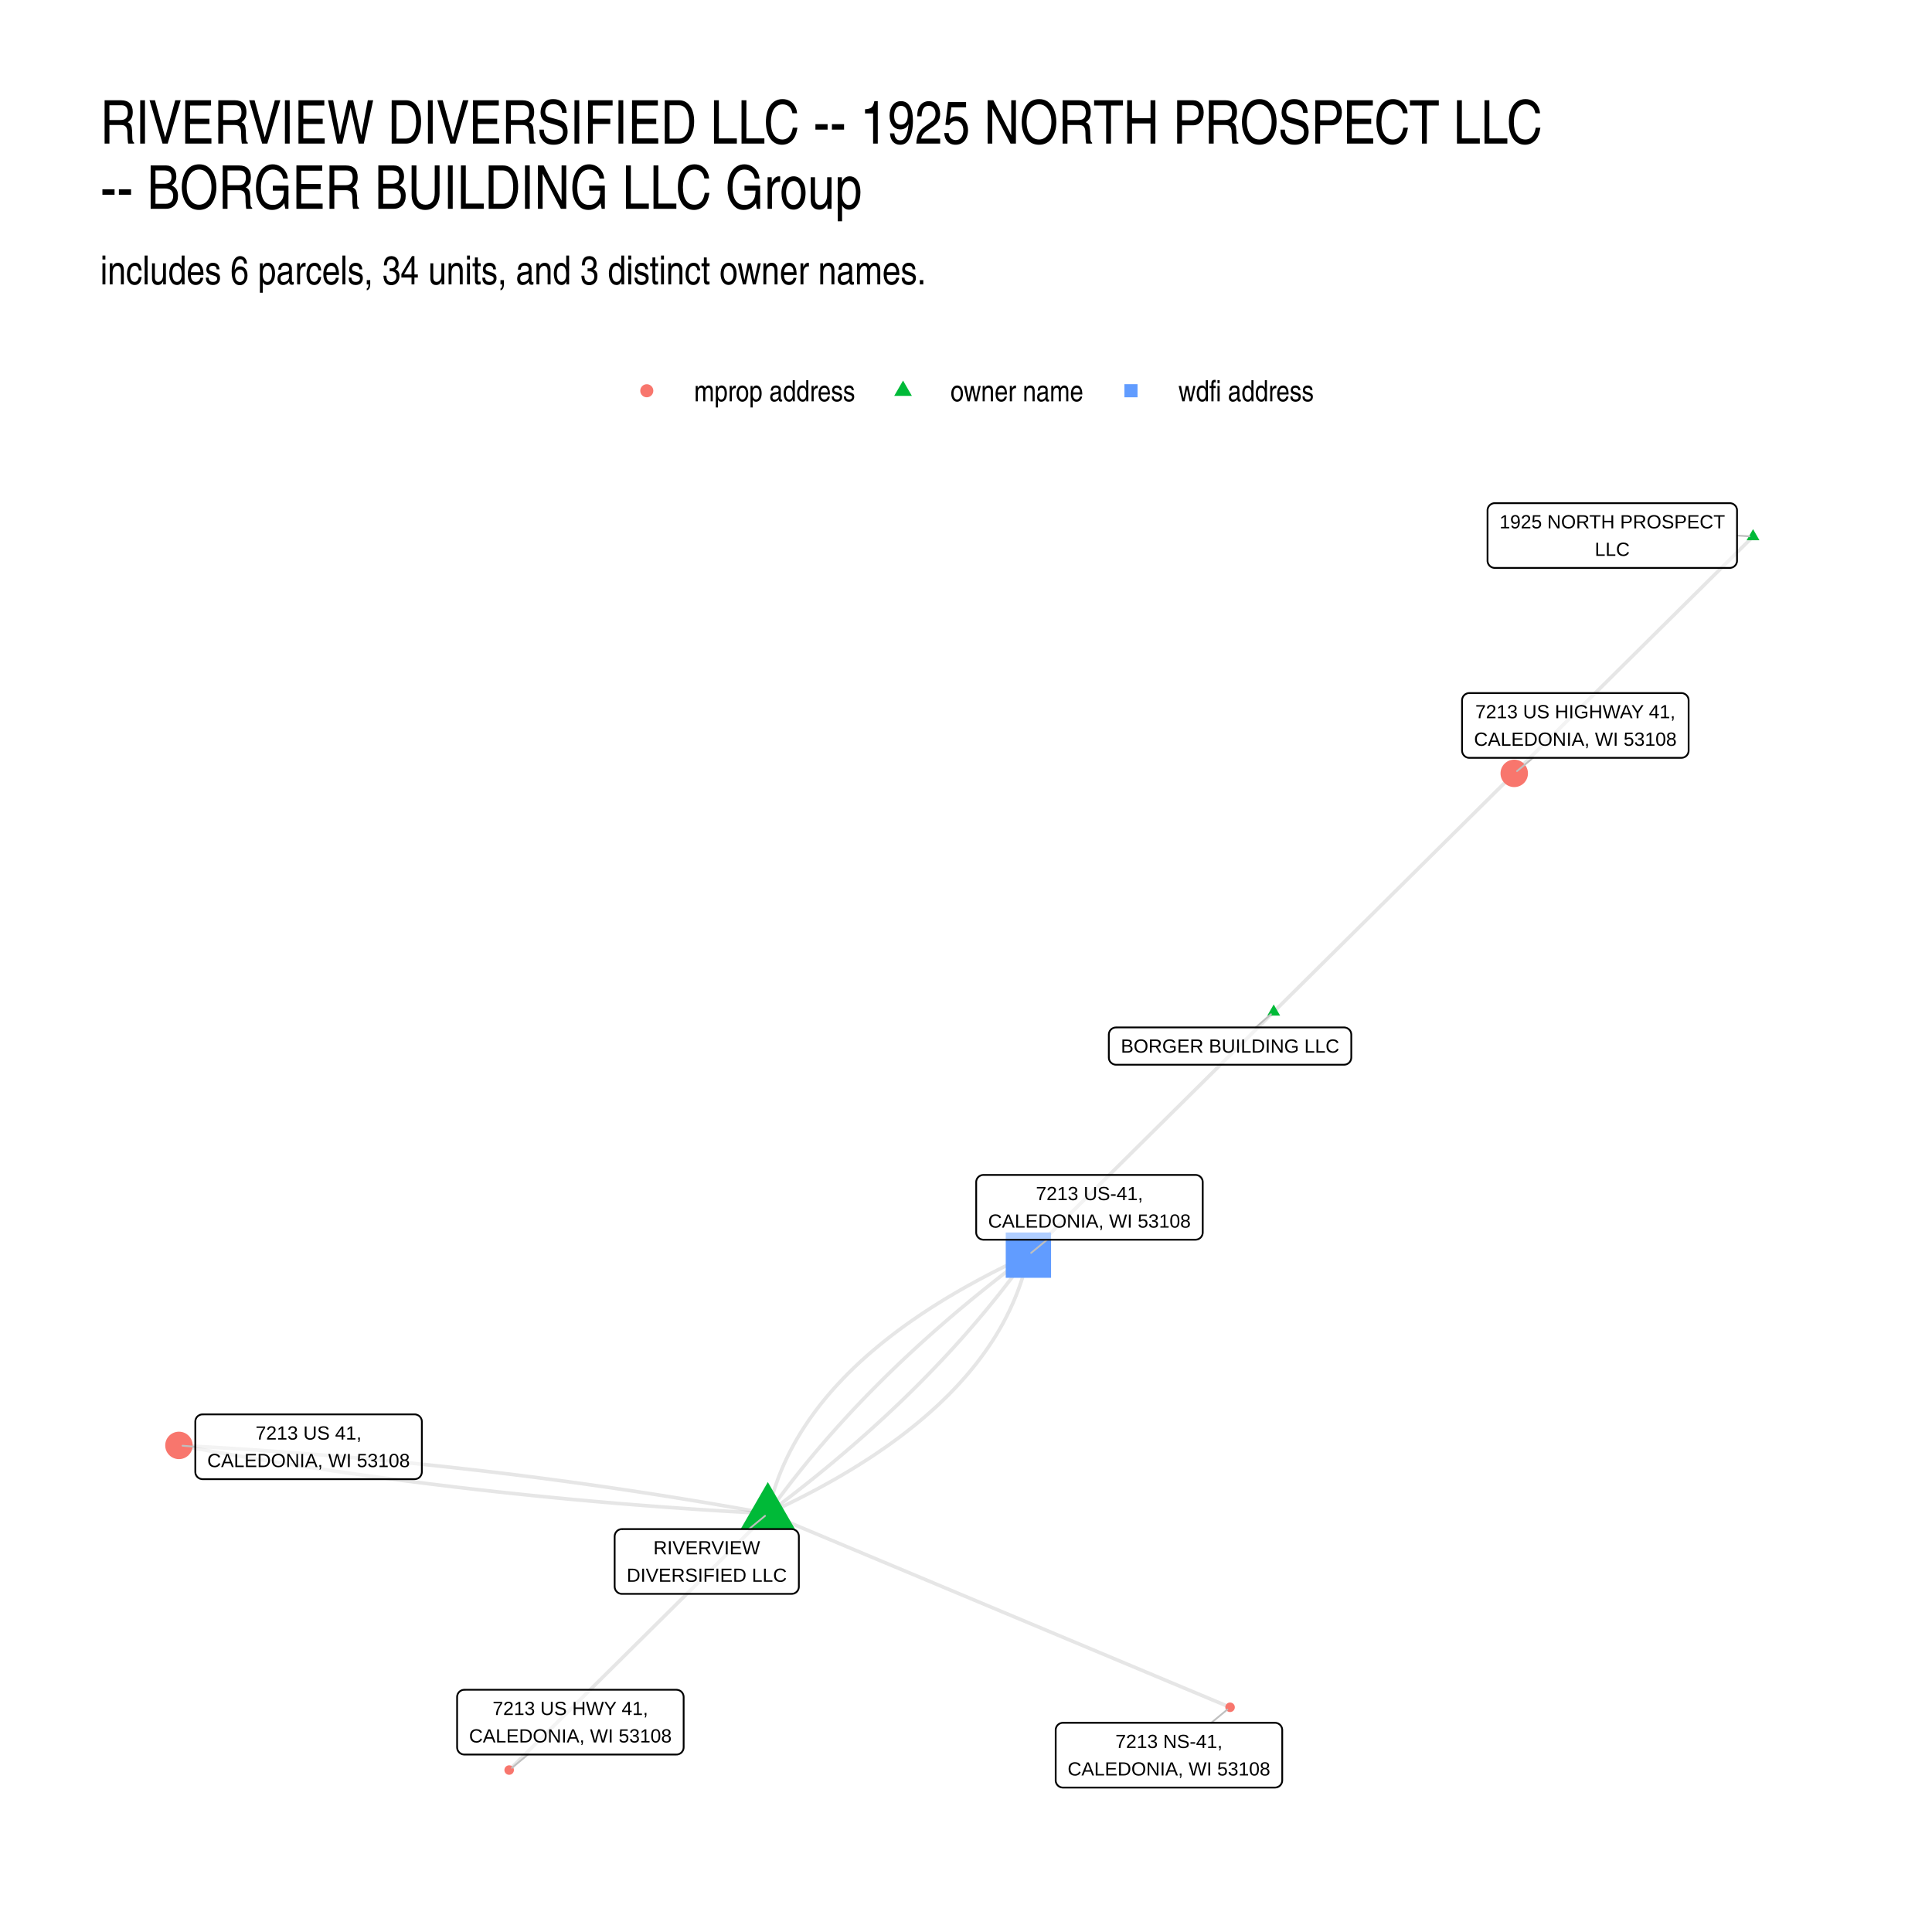
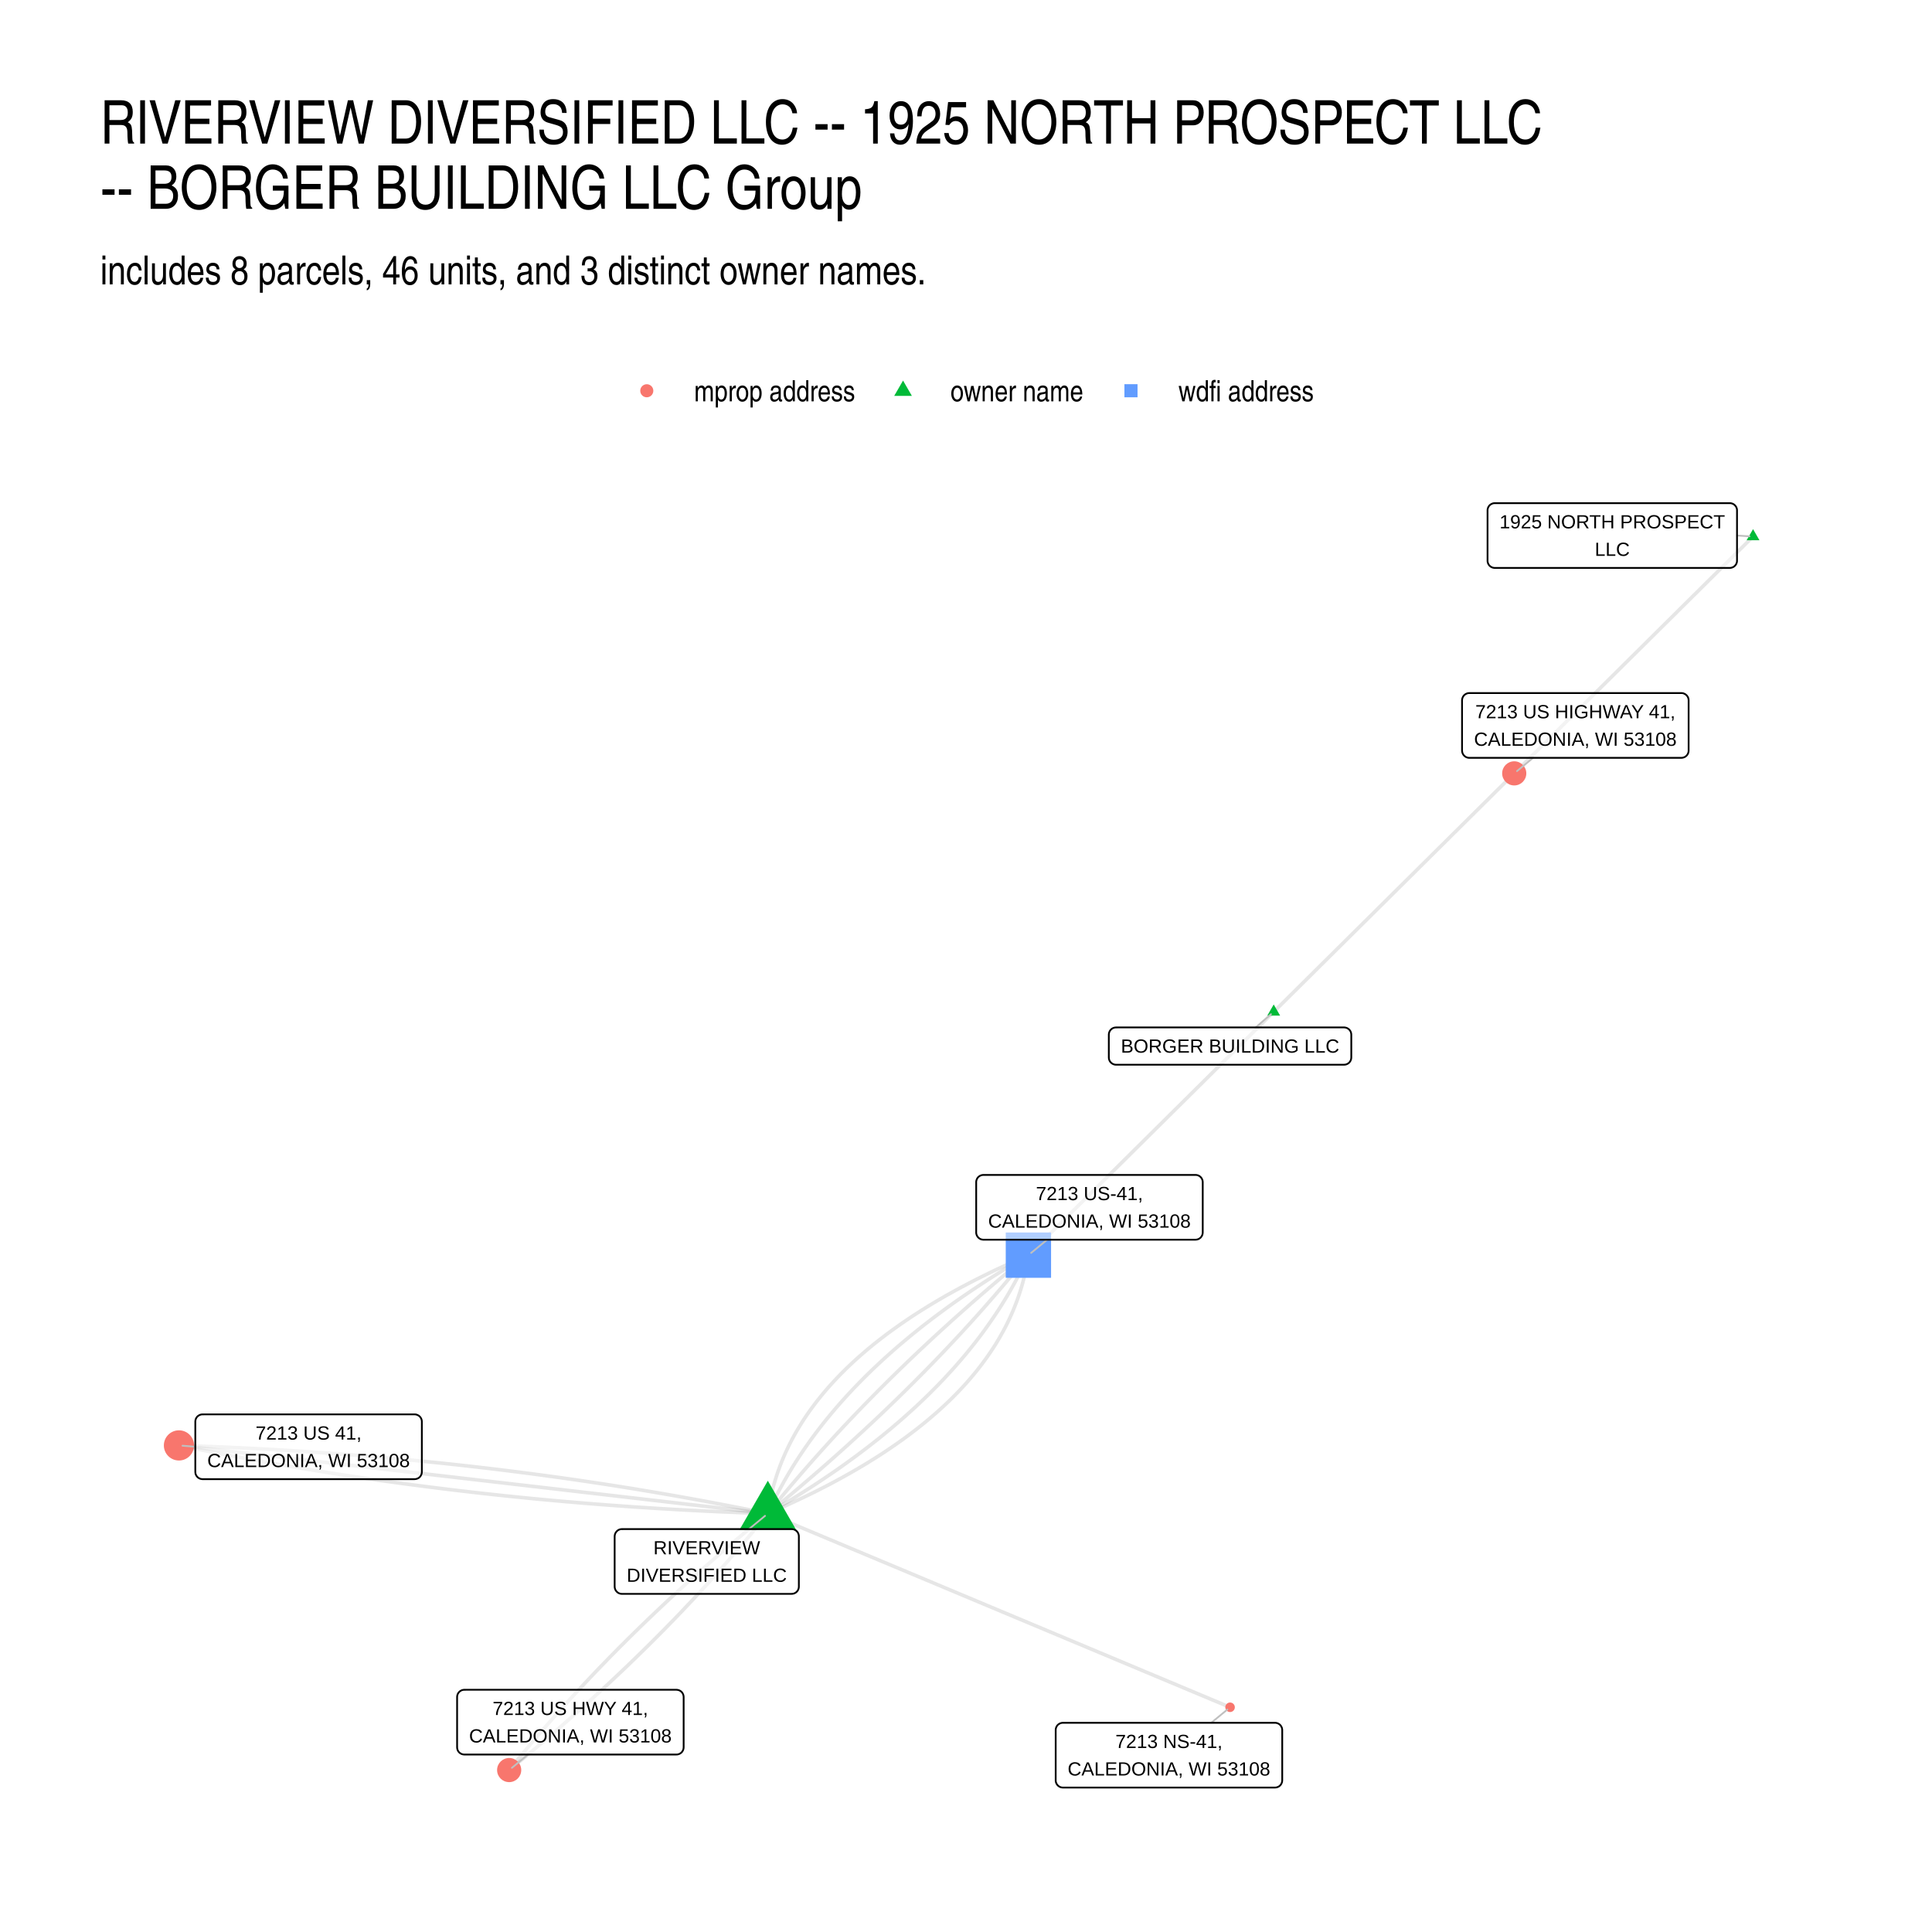
<svg xmlns="http://www.w3.org/2000/svg" width="768" height="768" viewBox="0 0 576 576">
  <g class="svglite">
    <defs>
      <style>.svglite line,.svglite polyline,.svglite polygon,.svglite path,.svglite circle{fill:none;stroke:#000000;stroke-linecap:round;stroke-linejoin:round;stroke-miterlimit:10.00}.svglite text{white-space:pre}.svglite g.glyphgroup path{fill:inherit;stroke:none}</style>
    </defs>
    <rect width="100%" height="100%" style="stroke-linecap:round;stroke-linejoin:round;stroke-miterlimit:10.00;stroke:none;fill:#FFFFFF" />
    <defs>
      <clipPath id="cpMC4wMHw1NzYuMDB8MC4wMHw1NzYuMDA=">
        <path d="M0 0h576v576H0z" />
      </clipPath>
    </defs>
    <g clip-path="url(#cpMC4wMHw1NzYuMDB8MC4wMHw1NzYuMDA=)">
      <path d="M0 0h576v576H0z" style="stroke-width:1.07;stroke:none;fill:#FFFFFF" />
    </g>
    <defs>
      <clipPath id="cpMjkuODl8NTQ2LjExfDE0MS41OHw1NDYuMTE=">
        <path d="M29.89 141.58h516.22v404.53H29.89z" />
      </clipPath>
    </defs>
    <g clip-path="url(#cpMjkuODl8NTQ2LjExfDE0MS41OHw1NDYuMTE=)">
-       <path d="m228.92 451.25-1.72-.32-1.73-.31-1.72-.31-1.73-.31-1.72-.3-1.73-.31-1.73-.3-1.73-.29-1.73-.3-1.73-.3-1.73-.29-1.74-.29-1.73-.28-1.74-.29-1.74-.28-1.73-.28-1.74-.28-1.74-.28-1.74-.27-1.75-.28-1.74-.27-1.74-.26-1.75-.27-1.74-.26-1.75-.26-1.75-.26-1.75-.26-1.75-.25-1.75-.25-1.75-.25-1.76-.25-1.75-.25-1.76-.24-1.76-.24-1.75-.24-1.76-.23-1.76-.24-1.76-.23-1.76-.23-1.77-.23-1.76-.22-1.77-.23-1.76-.22-1.77-.22-1.77-.21-1.77-.22-1.77-.21-1.77-.21-1.77-.21-1.77-.2-1.78-.2-1.77-.2-1.78-.2-1.78-.2-1.78-.19-1.78-.19-1.78-.19-1.78-.19-1.78-.19-1.79-.18-1.78-.18-1.79-.18-1.78-.18-1.79-.17-1.79-.17-1.79-.17-1.79-.17-1.79-.16-1.8-.17-1.79-.16-1.8-.16-1.79-.15-1.8-.16-1.8-.15-1.8-.15-1.8-.14-1.8-.15-1.8-.14-1.81-.14-1.8-.14-1.81-.14-1.8-.13-1.81-.13-1.81-.13-1.81-.13-1.81-.13-1.81-.12-1.82-.12-1.81-.12-1.81-.11-1.82-.12-1.82-.11-1.82-.11-1.82-.11-1.82-.1-1.82-.1-1.82-.1-1.82-.1-1.83-.1m175.57 20.32 1.36-.64 1.36-.63 1.34-.64 1.33-.64 1.32-.65 1.31-.65 1.29-.65 1.28-.65 1.27-.66 1.26-.66 1.25-.66 1.24-.67 1.22-.67 1.21-.67 1.2-.67 1.19-.68 1.18-.68 1.16-.69 1.15-.68 1.14-.69 1.13-.7 1.12-.69 1.1-.7 1.1-.7 1.08-.7 1.07-.71 1.06-.71 1.04-.72 1.03-.71 1.03-.72 1.01-.72 1-.73.98-.73.98-.73.96-.73.95-.74.94-.74.93-.74.91-.75.9-.74.9-.76.88-.75.86-.76.86-.76.84-.76.84-.77.82-.77.8-.77.8-.78.79-.77.77-.78.76-.79.75-.79.74-.79.72-.79.71-.8.71-.79.69-.81.67-.8.67-.81.65-.81.65-.81.63-.82.62-.82.6-.82.6-.83.58-.83.57-.83.56-.83.55-.84.54-.84.52-.84.51-.85.5-.85.49-.85.48-.85.46-.86.45-.86.44-.87.43-.86.42-.87.4-.88.4-.87.38-.88.37-.88.36-.89.34-.88.34-.9.32-.89.31-.9.3-.89.28-.91.28-.9.26-.91.25-.91.24-.92.23-.91.21-.92.21-.93m-77.69 77.05-.78.77-.78.77-.78.77-.78.78-.78.77-.78.77-.77.77-.78.78-.78.77-.78.77-.78.77-.78.78-.78.77-.78.77-.78.77-.78.78-.77.77-.78.77-.78.77-.78.78-.78.77-.78.77-.78.77-.78.78-.78.77-.78.77-.77.77-.78.78-.78.77-.78.77-.78.77-.78.78-.78.77-.78.77-.78.77-.78.78-.77.77-.78.77-.78.77-.78.78-.78.77-.78.77-.78.77-.78.78-.78.77-.78.77-.77.77-.78.78-.78.77-.78.77-.78.77-.78.78-.78.77-.78.77-.78.77-.78.78-.77.77-.78.77-.78.77-.78.78-.78.77-.78.77-.78.77-.78.78-.78.77-.78.77-.77.77-.78.78-.78.77-.78.77-.78.77-.78.78-.78.77-.78.77-.78.77-.78.78-.77.77-.78.77-.78.77-.78.78-.78.77-.78.77-.78.77-.78.78-.78.77-.77.77-.78.77-.78.78-.78.77-.78.77-.78.77-.78.78-.78.77-.78.77-.78.77-.77.78-.78.77-.78.77-.78.77" style="stroke-width:1.07;stroke:#000000;stroke-opacity:0.10;stroke-linecap:butt" />
-       <path d="m228.92 451.25.98-.73.97-.73.97-.74.97-.73.96-.73.96-.74.95-.73.96-.74.94-.74.94-.74.94-.74.94-.74.93-.74.93-.74.92-.75.92-.74.91-.75.92-.74.9-.75.91-.75.9-.75.89-.75.89-.75.89-.75.88-.76.88-.75.88-.76.87-.75.87-.76.86-.76.86-.76.86-.76.85-.76.85-.76.84-.77.84-.76.84-.77.83-.76.83-.77.82-.77.82-.77.82-.77.81-.77.81-.77.81-.78.8-.77.79-.78.8-.77.78-.78.79-.78.78-.78.78-.78.77-.78.77-.78.76-.78.76-.79.76-.78.75-.79.75-.79.75-.78.74-.79.74-.79.73-.79.73-.8.73-.79.72-.79.71-.8.72-.79.71-.8.7-.8.71-.8.69-.8.7-.8.69-.8.68-.8.68-.81.68-.8.68-.81.67-.8.66-.81.66-.81.66-.81.66-.81.65-.81.64-.81.65-.82.63-.81.64-.82.63-.82.63-.81.62-.82.62-.82.61-.82.61-.82.61-.83.6-.82.6-.82.6-.83.59-.83m-77.69 77.05-1.83-.1-1.82-.1-1.82-.1-1.82-.1-1.82-.11-1.82-.1-1.82-.11-1.82-.11-1.81-.12-1.82-.11-1.81-.12-1.82-.12-1.81-.13-1.81-.12-1.81-.13-1.81-.13-1.81-.13-1.8-.13-1.81-.14-1.8-.14-1.81-.14-1.8-.14-1.8-.15-1.8-.14-1.8-.15-1.8-.16-1.8-.15-1.79-.16-1.8-.15-1.79-.17-1.8-.16-1.79-.16-1.79-.17-1.79-.17-1.79-.17-1.79-.18-1.78-.17-1.79-.18-1.78-.18-1.79-.18-1.78-.19-1.78-.19-1.78-.19-1.78-.19-1.78-.19-1.78-.2-1.78-.2-1.77-.2-1.78-.2-1.77-.21-1.77-.2-1.77-.21-1.77-.22-1.77-.21-1.77-.22-1.77-.21-1.76-.23-1.77-.22-1.76-.22-1.77-.23-1.76-.23-1.76-.23-1.76-.24-1.76-.23-1.75-.24-1.76-.24-1.76-.25-1.75-.24-1.75-.25-1.76-.25-1.75-.25-1.75-.25-1.75-.26-1.75-.26-1.74-.26-1.75-.26-1.75-.27-1.74-.27-1.74-.27-1.75-.27-1.74-.27-1.74-.28-1.74-.28-1.73-.28-1.74-.28-1.74-.29-1.73-.28-1.73-.29-1.74-.3-1.73-.29-1.73-.3-1.73-.3-1.73-.3-1.73-.3-1.72-.31-1.73-.3-1.72-.31-1.73-.31-1.72-.32m175.57 20.32.59-.83.59-.82.6-.83.61-.82.6-.83.61-.82.62-.82.62-.82.62-.82.63-.81.63-.82.63-.82.64-.81.64-.81.65-.82.65-.81.65-.81.66-.81.66-.81.67-.81.67-.8.67-.81.68-.8.68-.81.69-.8.69-.8.69-.8.7-.8.7-.8.71-.8.71-.8.71-.79.72-.8.72-.79.73-.79.73-.8.73-.79.74-.79.74-.79.74-.78.75-.79.75-.79.76-.78.76-.79.77-.78.77-.78.77-.78.78-.78.78-.78.78-.78.79-.78.79-.77.8-.78.8-.77.81-.78.8-.77.82-.77.81-.77.82-.77.83-.77.83-.77.83-.76.83-.77.84-.76.85-.77.85-.76.85-.76.85-.76.86-.76.87-.76.87-.75.87-.76.87-.76.88-.75.89-.76.88-.75.89-.75.9-.75.9-.75.9-.75.91-.75.91-.74.92-.75.92-.74.92-.75.93-.74.93-.74.93-.74.94-.74.94-.74.95-.74.95-.74.96-.73.96-.74.96-.73.96-.73.98-.73.97-.74.98-.73m216.04-214.23-.72.71-.72.71-.72.71-.72.72-.72.71-.72.71-.72.72-.72.71-.71.71-.72.72-.72.71-.72.71-.72.72-.72.71-.72.71-.72.72-.72.71-.72.71-.72.71-.72.72-.71.71-.72.71-.72.72-.72.71-.72.71-.72.72-.72.71-.72.71-.72.72-.72.71-.72.71-.71.72-.72.71-.72.71-.72.71-.72.72-.72.71-.72.71-.72.72-.72.71-.72.71-.72.72-.72.71-.71.71-.72.72-.72.71-.72.71-.72.72-.72.71-.72.71-.72.71-.72.72-.72.71-.72.71-.71.72-.72.71-.72.71-.72.72-.72.71-.72.71-.72.72-.72.71-.72.71-.72.72-.72.71-.72.71-.71.72-.72.71-.72.71-.72.71-.72.72-.72.71-.72.71-.72.72-.72.71-.72.71-.72.72-.71.71-.72.71-.72.72-.72.71-.72.71-.72.72-.72.71-.72.71-.72.71-.72.72-.72.71-.71.71-.72.72-.72.71-.72.71-.72.72-.72.71-.72.71-.72.72-.72.71-.72.71-.72.72m-71.71 71.11.72-.72.73-.72.72-.71.73-.72.72-.72.73-.72.72-.72.73-.72.72-.71.72-.72.73-.72.72-.72.73-.72.72-.72.73-.71.72-.72.72-.72.73-.72.72-.72.73-.72.72-.71.73-.72.72-.72.73-.72.72-.72.72-.72.73-.71.72-.72.73-.72.72-.72.73-.72.72-.72.72-.71.73-.72.72-.72.73-.72.72-.72.73-.72.72-.71.73-.72.72-.72.72-.72.73-.72.72-.72.73-.71.72-.72.73-.72.72-.72.72-.72.73-.72.72-.71.73-.72.72-.72.73-.72.72-.72.73-.72.72-.71.72-.72.73-.72.72-.72.73-.72.72-.72.73-.71.72-.72.72-.72.73-.72.72-.72.73-.72.72-.71.73-.72.72-.72.73-.72.72-.72.72-.72.73-.71.72-.72.73-.72.72-.72.73-.72.72-.72.72-.71.73-.72.72-.72.73-.72.72-.72.73-.72.72-.71.73-.72.72-.72.72-.72.73-.72.72-.72.73-.71.72-.72.73-.72.72-.72.73-.72.72-.72.72-.71m-71.71 71.11-.74.73-.74.74-.74.73-.73.73-.74.73-.74.74-.74.73-.74.73-.74.73-.74.74-.74.73-.73.73-.74.73-.74.74-.74.73-.74.73-.74.73-.74.74-.74.73-.73.73-.74.74-.74.73-.74.73-.74.73-.74.74-.74.73-.73.73-.74.73-.74.74-.74.73-.74.73-.74.73-.74.74-.74.73-.73.73-.74.73-.74.74-.74.73-.74.73-.74.73-.74.74-.74.73-.73.73-.74.73-.74.74-.74.73-.74.73-.74.73-.74.74-.74.73-.73.73-.74.73-.74.74-.74.73-.74.73-.74.73-.74.74-.73.73-.74.73-.74.73-.74.74-.74.73-.74.73-.74.73-.74.74-.73.73-.74.73-.74.74-.74.73-.74.73-.74.73-.74.74-.74.73-.73.73-.74.73-.74.74-.74.73-.74.73-.74.73-.74.74-.74.73-.73.73-.74.73-.74.74-.74.73-.74.73-.74.73-.74.74-.73.73-.74.73-.74.73-.74.74-.74.73-.74.73-.74.73-.74.74-.73.73-.74.73-.74.73m-77.69 77.05 1.39.58 1.39.58 1.39.59 1.4.58 1.39.58 1.39.59 1.39.58 1.39.58 1.4.59 1.39.58 1.39.58 1.39.59 1.39.58 1.4.58 1.39.59 1.39.58 1.39.58 1.39.59 1.4.58 1.39.58 1.39.59 1.39.58 1.4.58 1.39.59 1.39.58 1.39.58 1.39.59 1.4.58 1.39.58 1.39.59 1.39.58 1.39.58 1.4.59 1.39.58 1.39.58 1.39.59 1.39.58 1.4.59 1.39.58 1.39.58 1.39.59 1.39.58 1.4.58 1.39.59 1.39.58 1.39.58 1.39.59 1.4.58 1.39.58 1.39.59 1.39.58 1.39.58 1.4.59 1.39.58 1.39.58 1.39.59 1.39.58 1.4.58 1.39.59 1.39.58 1.39.58 1.4.59 1.39.58 1.39.58 1.39.59 1.39.58 1.4.58 1.39.59 1.39.58 1.39.58 1.39.59 1.4.58 1.39.58 1.39.59 1.39.58 1.39.58 1.4.59 1.39.58 1.39.58 1.39.59 1.39.58 1.4.58 1.39.59 1.39.58 1.39.58 1.39.59 1.4.58 1.39.58 1.39.59 1.39.58 1.39.58 1.4.59 1.39.58 1.39.58 1.39.59 1.4.58 1.39.58 1.39.59 1.39.58" style="stroke-width:1.07;stroke:#000000;stroke-opacity:0.10;stroke-linecap:butt" />
-       <path d="m228.92 451.25.2-.93.22-.92.22-.91.24-.92.25-.91.27-.91.27-.9.29-.9.3-.9.31-.9.32-.89.33-.89.35-.89.36-.89.37-.88.38-.88.39-.87.41-.87.41-.87.43-.87.44-.87.46-.86.46-.85.48-.86.48-.85.51-.85.51-.85.52-.84.54-.84.54-.84.56-.83.57-.83.59-.83.59-.83.61-.82.62-.82.63-.82.64-.81.66-.81.66-.81.68-.8.69-.8.7-.8.71-.8.73-.79.74-.79.75-.79.76-.78.77-.79.79-.77.79-.78.81-.77.82-.77.83-.77.85-.76.85-.76.87-.76.88-.75.89-.75.91-.75.91-.75.93-.74.94-.74.95-.74.96-.73.97-.73.99-.73 1-.73 1.01-.72 1.02-.72 1.03-.71 1.05-.72 1.06-.71 1.07-.7 1.08-.71 1.09-.7 1.11-.7 1.11-.69 1.13-.7 1.14-.69 1.16-.68 1.16-.69 1.18-.68 1.18-.67 1.2-.68 1.22-.67L291 382l1.23-.67 1.25-.66 1.26-.66 1.27-.66 1.29-.65 1.29-.65 1.31-.65 1.32-.64 1.33-.65 1.34-.64 1.35-.63 1.37-.64" style="stroke-width:1.07;stroke:#000000;stroke-opacity:0.10;stroke-linecap:butt" />
-       <path d="m228.92 441.85 8.13 14.09h-16.27zm293.73-284.1 1.91 3.32h-3.83zM379.74 299.47l1.91 3.32h-3.82z" style="stroke-width:0.71;stroke:none;fill:#00BA38" />
-       <circle cx="53.35" cy="430.93" r="4.09" style="stroke-width:0.71;stroke:none;fill:#F8766D" />
+       <path d="m228.92 451.25-1.71-.35-1.7-.35-1.71-.35-1.71-.34-1.71-.34-1.71-.33-1.72-.34-1.71-.32-1.72-.33-1.72-.33-1.72-.32-1.72-.31-1.72-.32-1.72-.31-1.73-.31-1.72-.31-1.73-.3-1.73-.3-1.73-.3-1.73-.29-1.73-.29-1.74-.29-1.73-.29-1.74-.28-1.74-.28-1.74-.27-1.74-.28-1.75-.27-1.74-.27-1.74-.26-1.75-.26-1.75-.26-1.75-.26-1.75-.25-1.75-.25-1.76-.25-1.75-.24-1.76-.24-1.76-.24-1.76-.23-1.76-.24-1.76-.22-1.76-.23-1.77-.22-1.77-.22-1.76-.22-1.77-.21-1.77-.22-1.78-.2-1.77-.21-1.77-.2-1.78-.2-1.78-.2-1.78-.19-1.78-.19-1.78-.19-1.78-.18-1.79-.18-1.78-.18-1.79-.18-1.79-.17-1.79-.17-1.79-.17-1.79-.16-1.8-.16-1.79-.16-1.8-.15-1.8-.16-1.8-.14-1.8-.15-1.8-.14-1.8-.14-1.81-.14-1.81-.13-1.8-.13-1.81-.13-1.82-.13-1.81-.12-1.81-.12-1.82-.12-1.81-.11-1.82-.11-1.82-.11-1.82-.1-1.82-.1-1.83-.1-1.82-.1-1.83-.09-1.82-.09-1.83-.08-1.83-.09-1.84-.08-1.83-.08-1.83-.07-1.84-.07-1.84-.07-1.84-.07-1.84-.06-1.84-.06m175.57 20.32 1.43-.62 1.42-.62 1.4-.62 1.39-.63 1.38-.63 1.36-.64 1.35-.63 1.34-.64 1.33-.65 1.31-.64 1.3-.65 1.28-.66 1.28-.65 1.26-.66 1.24-.67 1.23-.66 1.22-.67 1.21-.68 1.19-.67 1.18-.68 1.17-.69 1.16-.68 1.14-.69 1.12-.7 1.12-.69 1.1-.7 1.09-.7 1.07-.71 1.06-.71 1.05-.71 1.04-.72 1.02-.72 1.01-.72.99-.72.98-.73.97-.74.96-.73.94-.74.93-.74.92-.75.9-.75.89-.75.88-.75.86-.76.85-.76.84-.77.83-.77.81-.77.8-.77.78-.78.77-.78.76-.79.75-.79.73-.79.72-.79.7-.8.69-.8.68-.81.67-.8.65-.81.64-.82.63-.82.61-.82.6-.82.59-.83.57-.83.56-.83.55-.84.54-.84.52-.85.51-.84.49-.85.48-.86.47-.85.46-.86.44-.87.43-.86.41-.87.4-.88.39-.87.38-.88.36-.89.35-.88.34-.89.32-.9.31-.89.3-.9.28-.91.28-.9.25-.91.25-.91.23-.92.22-.92.2-.92.19-.93.18-.93.17-.93.15-.94.14-.94m-77.69 77.05-.91.74-.9.74-.91.74-.9.74-.89.75-.9.74-.89.74-.89.75-.88.75-.89.74-.88.75-.88.75-.87.75-.87.74-.88.75-.86.75-.87.76-.86.75-.86.75-.86.75-.85.76-.86.75-.85.75-.84.76-.85.76-.84.75-.84.76-.83.76-.84.76-.83.76-.83.76-.82.76-.83.76-.82.76-.82.76-.81.77-.82.76-.81.77-.8.76-.81.77-.8.76-.8.77-.8.77-.79.77-.8.77-.78.77-.79.77-.79.77-.78.77-.78.77-.77.78-.78.77-.77.77-.77.78-.76.78-.77.77-.76.78-.75.78-.76.78-.75.77-.75.78-.75.78-.75.79-.74.78-.74.78-.73.78-.74.79-.73.78-.73.78-.73.79-.72.79-.72.78-.72.79-.72.79-.71.79-.71.79-.71.79-.71.79-.7.79-.7.79-.7.79-.69.8-.7.79-.69.8-.68.79-.69.8-.68.79-.68.8-.68.8-.67.8-.67.8-.67.8-.67.8-.66.8-.66.8-.66.8-.66.81-.65.8-.65.8" style="stroke-width:1.07;stroke:#000000;stroke-opacity:0.10;stroke-linecap:butt" />
+       <path d="m228.92 451.25 1.17-.68 1.16-.69 1.16-.68 1.15-.69 1.14-.69 1.13-.69 1.13-.7 1.11-.69 1.11-.7 1.1-.7 1.1-.7 1.08-.7 1.08-.71 1.07-.71 1.06-.71 1.05-.71 1.05-.71 1.04-.71 1.03-.72 1.02-.72 1.01-.72 1.01-.73 1-.72.99-.73.98-.73.98-.73.96-.73.96-.73.95-.74.94-.74.94-.74.93-.74.92-.75.91-.75.9-.74.9-.75.88-.76.88-.75.88-.76.86-.76.85-.76.85-.76.84-.76.84-.77.82-.77.82-.77.8-.77.8-.78.8-.77.78-.78.78-.78.77-.78.76-.79.75-.78.75-.79.73-.79.73-.79.73-.8.71-.79.7-.8.7-.8.69-.8.68-.81.68-.8.66-.81.66-.81.65-.81.65-.81.63-.82.63-.82.62-.82.61-.82.6-.82.59-.83.59-.83.58-.83.57-.83.56-.83.56-.84.55-.83.54-.84.53-.84.52-.85.52-.84.51-.85.5-.85.49-.85.48-.85.48-.86.47-.85.46-.86.45-.86.45-.87.43-.86.43-.87.42-.87.42-.87.4-.87.4-.88m-77.69 77.05-1.78-.21-1.77-.2-1.77-.21-1.78-.2-1.77-.21-1.77-.2-1.78-.21-1.77-.2-1.77-.21-1.78-.21-1.77-.2-1.77-.21-1.78-.2-1.77-.21-1.77-.2-1.78-.21-1.77-.2-1.77-.21-1.78-.2-1.77-.21-1.77-.2-1.78-.21-1.77-.2-1.77-.21-1.78-.2-1.77-.21-1.77-.2-1.78-.21-1.77-.2-1.77-.21-1.78-.2-1.77-.21-1.77-.2-1.78-.21-1.77-.21-1.77-.2-1.78-.21-1.77-.2-1.77-.21-1.78-.2-1.77-.21-1.77-.2-1.78-.21-1.77-.2-1.77-.21-1.78-.2-1.77-.21-1.77-.2-1.78-.21-1.77-.2-1.77-.21-1.78-.2-1.77-.21-1.77-.2-1.78-.21-1.77-.2-1.78-.21-1.77-.21-1.77-.2-1.78-.21-1.77-.2-1.77-.21-1.78-.2-1.77-.21-1.77-.2-1.78-.21-1.77-.2-1.77-.21-1.78-.2-1.77-.21-1.77-.2-1.78-.21-1.77-.2-1.77-.21-1.78-.2-1.77-.21-1.77-.2-1.78-.21-1.77-.2-1.77-.21-1.78-.21-1.77-.2-1.77-.21-1.78-.2-1.77-.21-1.77-.2-1.78-.21-1.77-.2-1.77-.21-1.78-.2-1.77-.21-1.77-.2-1.78-.21-1.77-.2-1.77-.21-1.78-.2-1.77-.21-1.77-.2-1.78-.21" style="stroke-width:1.07;stroke:#000000;stroke-opacity:0.10;stroke-linecap:butt" />
+       <path d="m228.92 451.25.91-.75.91-.75.91-.74.91-.75.9-.75.9-.75.9-.75.9-.75.89-.75.89-.75.89-.76.88-.75.88-.75.88-.76.88-.75.87-.76.88-.75.86-.76.87-.76.87-.76.86-.76.86-.76.85-.76.85-.76.85-.76.85-.76.85-.77.84-.76.84-.76.84-.77.83-.77.84-.76.83-.77.82-.77.83-.76.82-.77.82-.77.81-.77.82-.77.81-.78.81-.77.8-.77.81-.78.8-.77.79-.77.8-.78.79-.78.79-.77.79-.78.78-.78.79-.78.78-.78.77-.78.78-.78.77-.78.77-.78.76-.78.77-.79.76-.78.76-.79.75-.78.76-.79.75-.79.74-.78.75-.79.74-.79.74-.79.74-.79.73-.79.74-.79.73-.79.72-.8.73-.79.72-.79.72-.8.71-.79.72-.8.71-.8.71-.79.7-.8.7-.8.7-.8.7-.8.7-.8.69-.8.69-.8.69-.8.68-.81.68-.8.68-.81.68-.8.67-.81.68-.8.66-.81.67-.81.66-.81.66-.81.66-.81.66-.81m216.04-214.23-.72.71-.72.71-.72.71-.72.72-.72.71-.72.71-.72.72-.72.71-.71.71-.72.72-.72.71-.72.71-.72.72-.72.71-.72.71-.72.72-.72.71-.72.71-.72.71-.72.72-.71.71-.72.71-.72.72-.72.71-.72.71-.72.72-.72.71-.72.71-.72.72-.72.71-.72.71-.71.72-.72.71-.72.71-.72.71-.72.72-.72.71-.72.71-.72.72-.72.71-.72.71-.72.72-.72.71-.71.71-.72.72-.72.71-.72.71-.72.72-.72.71-.72.71-.72.71-.72.72-.72.71-.72.71-.71.72-.72.71-.72.71-.72.72-.72.71-.72.71-.72.72-.72.71-.72.71-.72.72-.72.71-.72.71-.71.72-.72.71-.72.71-.72.71-.72.72-.72.71-.72.71-.72.72-.72.71-.72.71-.72.72-.71.71-.72.71-.72.72-.72.71-.72.71-.72.72-.72.71-.72.71-.72.71-.72.72-.72.71-.71.71-.72.72-.72.71-.72.71-.72.72-.72.71-.72.71-.72.72-.72.71-.72.71-.72.72m-71.71 71.11.72-.72.73-.72.72-.71.73-.72.72-.72.73-.72.72-.72.73-.72.72-.71.72-.72.73-.72.72-.72.73-.72.72-.72.73-.71.72-.72.72-.72.73-.72.72-.72.73-.72.72-.71.73-.72.72-.72.73-.72.72-.72.72-.72.73-.71.72-.72.73-.72.72-.72.73-.72.72-.72.72-.71.73-.72.72-.72.73-.72.72-.72.73-.72.72-.71.73-.72.72-.72.72-.72.73-.72.72-.72.73-.71.72-.72.73-.72.72-.72.72-.72.73-.72.72-.71.73-.72.72-.72.73-.72.72-.72.73-.72.72-.71.72-.72.73-.72.72-.72.73-.72.72-.72.73-.71.72-.72.72-.72.73-.72.72-.72.73-.72.72-.71.73-.72.72-.72.73-.72.72-.72.72-.72.73-.71.72-.72.73-.72.72-.72.73-.72.72-.72.72-.71.73-.72.72-.72.73-.72.72-.72.73-.72.72-.71.73-.72.72-.72.72-.72.73-.72.72-.72.73-.71.72-.72.73-.72.72-.72.73-.72.72-.72.72-.71" style="stroke-width:1.07;stroke:#000000;stroke-opacity:0.10;stroke-linecap:butt" />
+       <path d="m379.74 301.68-.74.73-.74.74-.74.73-.73.73-.74.73-.74.74-.74.73-.74.73-.74.73-.74.74-.74.73-.73.73-.74.73-.74.74-.74.73-.74.73-.74.73-.74.74-.74.73-.73.73-.74.74-.74.73-.74.73-.74.73-.74.74-.74.73-.73.73-.74.73-.74.74-.74.73-.74.73-.74.73-.74.74-.74.73-.73.73-.74.73-.74.74-.74.73-.74.73-.74.73-.74.74-.74.73-.73.73-.74.73-.74.74-.74.73-.74.73-.74.73-.74.74-.74.73-.73.73-.74.73-.74.74-.74.73-.74.73-.74.73-.74.74-.73.73-.74.73-.74.73-.74.74-.74.73-.74.73-.74.73-.74.74-.73.73-.74.73-.74.74-.74.73-.74.73-.74.73-.74.74-.74.73-.73.73-.74.73-.74.74-.74.73-.74.73-.74.73-.74.74-.74.73-.73.73-.74.73-.74.74-.74.73-.74.73-.74.73-.74.74-.73.73-.74.73-.74.73-.74.74-.74.73-.74.73-.74.73-.74.74-.73.73-.74.73-.74.73m-77.69 77.05 1.39.58 1.39.58 1.39.59 1.4.58 1.39.58 1.39.59 1.39.58 1.39.58 1.4.59 1.39.58 1.39.58 1.39.59 1.39.58 1.4.58 1.39.59 1.39.58 1.39.58 1.39.59 1.4.58 1.39.58 1.39.59 1.39.58 1.4.58 1.39.59 1.39.58 1.39.58 1.39.59 1.4.58 1.39.58 1.39.59 1.39.58 1.39.58 1.4.59 1.39.58 1.39.58 1.39.59 1.39.58 1.4.59 1.39.58 1.39.58 1.39.59 1.39.58 1.4.58 1.39.59 1.39.58 1.39.58 1.39.59 1.4.58 1.39.58 1.39.59 1.39.58 1.39.58 1.4.59 1.39.58 1.39.58 1.39.59 1.39.58 1.4.58 1.39.59 1.39.58 1.39.58 1.4.59 1.39.58 1.39.58 1.39.59 1.39.58 1.4.58 1.39.59 1.39.58 1.39.58 1.39.59 1.4.58 1.39.58 1.39.59 1.39.58 1.39.58 1.4.59 1.39.58 1.39.58 1.39.59 1.39.58 1.4.58 1.39.59 1.39.58 1.39.58 1.39.59 1.4.58 1.39.58 1.39.59 1.39.58 1.39.58 1.4.59 1.39.58 1.39.58 1.39.59 1.4.58 1.39.58 1.39.59 1.39.58m-137.81-57.75.65-.81.66-.81.66-.81.67-.81.66-.81.67-.81.67-.8.68-.81.67-.8.68-.81.68-.8.69-.8.69-.81.69-.8.69-.8.69-.8.7-.8.7-.8.7-.8.71-.8.71-.79.71-.8.71-.8.72-.79.72-.8.72-.79.72-.79.73-.8.73-.79.73-.79.74-.79.73-.79.74-.79.75-.79.74-.79.75-.78.75-.79.75-.79.76-.78.76-.79.76-.78.76-.78.77-.79.77-.78.77-.78.77-.78.78-.78.78-.78.78-.78.79-.78.78-.78.79-.77.8-.78.79-.77.8-.78.8-.77.8-.78.81-.77.81-.77.81-.77.81-.77.82-.78.82-.76.82-.77.82-.77.83-.77.83-.77.83-.76.84-.77.83-.76.85-.77.84-.76.84-.77.85-.76.85-.76.86-.76.85-.76.86-.76.86-.76.86-.76.87-.76.87-.75.87-.76.88-.76.87-.75.88-.76.89-.75.88-.75.89-.76.89-.75.89-.75.9-.75.89-.75.9-.75.91-.75.9-.75.91-.74.91-.75.92-.75m-77.69 77.05-1.84-.06-1.84-.07-1.84-.06-1.84-.07-1.84-.07-1.83-.08-1.83-.07-1.84-.08-1.83-.09-1.82-.08-1.83-.09-1.83-.1-1.82-.09-1.83-.1-1.82-.1-1.82-.11-1.82-.1-1.82-.11-1.81-.12-1.82-.11-1.81-.12-1.81-.12-1.81-.13-1.81-.13-1.81-.13-1.81-.13-1.8-.14-1.81-.14-1.8-.14-1.8-.15-1.8-.15-1.8-.15-1.8-.15-1.79-.16-1.8-.16-1.79-.17-1.79-.16-1.79-.17-1.79-.17-1.79-.18-1.78-.18-1.79-.18-1.78-.18-1.78-.19-1.78-.19-1.78-.19-1.78-.2-1.78-.2-1.77-.2-1.77-.21-1.78-.21-1.77-.21-1.77-.21-1.76-.22-1.77-.22-1.77-.22-1.76-.23-1.76-.23-1.76-.23-1.76-.23-1.76-.24-1.76-.24-1.75-.25-1.76-.24-1.75-.25-1.75-.26-1.75-.25-1.75-.26-1.74-.26-1.75-.27-1.74-.26-1.75-.27-1.74-.28-1.74-.27-1.74-.28-1.73-.29-1.74-.28-1.73-.29-1.74-.29-1.73-.29-1.73-.3-1.73-.3-1.73-.3-1.72-.31-1.73-.31-1.72-.31-1.72-.32-1.72-.32-1.72-.32-1.72-.32-1.72-.33-1.71-.33-1.71-.33-1.72-.34-1.71-.33-1.71-.35-1.71-.34-1.7-.35-1.71-.35" style="stroke-width:1.07;stroke:#000000;stroke-opacity:0.10;stroke-linecap:butt" />
+       <path d="m228.92 451.25.4-.88.4-.87.41-.87.42-.87.43-.87.44-.86.44-.86.46-.87.46-.85.47-.86.47-.86.49-.85.49-.85.5-.85.51-.85.51-.84.53-.85.53-.84.54-.84.55-.83.55-.84.56-.83.58-.83.58-.83.58-.83.6-.83.6-.82.61-.82.62-.82.63-.82.63-.81.64-.82.65-.81.66-.81.67-.81.67-.8.68-.81.69-.8.7-.8.71-.8.71-.79.72-.8.73-.79.74-.79.74-.79.76-.78.76-.79.77-.78.77-.78.79-.78.79-.77.8-.78.81-.77.82-.77.82-.77.83-.76.84-.77.85-.76.86-.76.86-.76.87-.76.88-.75.89-.75.9-.75.9-.75.91-.75.92-.74.93-.75.93-.74.94-.74.96-.73.95-.74.97-.73.97-.73.99-.73.99-.73 1-.72 1-.73 1.02-.72 1.02-.72 1.03-.71 1.04-.72 1.04-.71 1.06-.71 1.06-.71 1.07-.71 1.07-.71 1.09-.7 1.09-.7 1.1-.7 1.11-.7 1.12-.69 1.12-.7 1.14-.69 1.14-.69 1.15-.68 1.15-.69 1.17-.68 1.17-.69m-77.69 77.05-.65.8-.66.81-.65.8-.66.8-.66.8-.67.8-.66.8-.67.8-.67.8-.68.8-.67.8-.68.8-.69.79-.68.8-.69.8-.69.79-.69.79-.7.8-.69.79-.7.79-.71.79-.7.79-.71.79-.71.79-.72.79-.71.79-.72.79-.72.78-.73.79-.72.79-.73.78-.73.79-.74.78-.74.78-.74.78-.74.79-.74.78-.75.78-.75.78-.75.78-.76.77-.76.78-.76.78-.76.78-.77.77-.77.78-.77.77-.77.77-.78.78-.78.77-.78.77-.78.77-.79.77-.79.77-.79.77-.8.77-.79.77-.8.77-.8.76-.81.77-.81.76-.81.77-.81.76-.82.77-.81.76-.83.76-.82.76-.83.76-.82.76-.84.76-.83.76-.84.76-.83.76-.85.75-.84.76-.85.76-.85.75-.85.76-.85.75-.86.75-.86.75-.87.76-.86.75-.87.75-.87.75-.87.75-.88.74-.88.75-.88.75-.88.75-.89.74-.89.75-.89.74-.89.74-.9.75-.9.74-.9.74-.9.74-.91.74" style="stroke-width:1.07;stroke:#000000;stroke-opacity:0.10;stroke-linecap:butt" />
+       <path d="m228.92 451.25.14-.94.15-.94.16-.93.18-.93.19-.93.21-.92.22-.92.23-.91.24-.92.26-.91.27-.9.29-.91.29-.9.31-.89.33-.89.33-.89.35-.89.37-.88.37-.88.39-.88.4-.87.42-.87.43-.87.44-.86.46-.87.46-.85.49-.86.49-.85.51-.84.52-.85.53-.84.55-.84.56-.83.58-.83.58-.83.6-.82.62-.82.62-.82.64-.81.66-.82.66-.8.68-.81.69-.8.71-.8.72-.79.73-.79.75-.79.75-.79.78-.78.78-.78.8-.77.81-.77.82-.77.84-.77.85-.76.87-.76.87-.75.89-.75.91-.75.91-.75.93-.74.95-.74.95-.73.97-.74.98-.72 1-.73 1.01-.72 1.02-.72 1.04-.72 1.04-.71 1.06-.71 1.08-.71 1.09-.7 1.1-.7 1.11-.69 1.13-.7 1.14-.69 1.15-.68 1.17-.69 1.18-.68 1.19-.67 1.21-.67 1.22-.67 1.23-.67 1.25-.66 1.26-.66 1.27-.66 1.29-.65 1.3-.65 1.31-.65 1.32-.65 1.34-.64 1.35-.63 1.37-.64 1.38-.63 1.39-.62 1.4-.63 1.42-.62 1.43-.62" style="stroke-width:1.07;stroke:#000000;stroke-opacity:0.10;stroke-linecap:butt" />
+       <path d="m228.92 441.46 8.47 14.68h-16.95zm293.73-283.71 1.91 3.32h-3.83zM379.74 299.47l1.91 3.32h-3.82z" style="stroke-width:0.71;stroke:none;fill:#00BA38" />
+       <circle cx="53.35" cy="430.93" r="4.5" style="stroke-width:0.71;stroke:none;fill:#F8766D" />
      <path d="M299.85 380.96h13.51v-13.51h-13.51z" style="stroke-width:0.71;stroke:none;fill:#619CFF" />
-       <circle cx="151.8" cy="527.72" r="1.42" style="stroke-width:0.71;stroke:none;fill:#F8766D" />
-       <circle cx="451.45" cy="230.57" r="4.09" style="stroke-width:0.71;stroke:none;fill:#F8766D" />
+       <circle cx="151.8" cy="527.72" r="3.6" style="stroke-width:0.71;stroke:none;fill:#F8766D" />
+       <circle cx="451.45" cy="230.57" r="3.6" style="stroke-width:0.71;stroke:none;fill:#F8766D" />
      <circle cx="366.73" cy="509" r="1.42" style="stroke-width:0.71;stroke:none;fill:#F8766D" />
      <path d="m223.3 455.88 4.79-3.95m289.78-292.27 3.71.24M374.36 306.31l4.57-3.93M58.23 431.33l-3.81-.31M312.2 369.6l-4.77 3.93M157.42 523.09l-4.8 3.96m304.45-301.11-4.79 3.95m-91.17 283.74 4.8-3.95" style="stroke-width:0.53;stroke:#BFBFBF" />
      <path d="M185.41 475.19h50.6-.08l.34-.02.34-.06.33-.13.3-.17.27-.22.23-.26.19-.3.13-.32.08-.33.03-.35h0v-14.99h0l-.03-.35-.08-.33-.13-.32-.19-.3-.23-.26-.27-.22-.3-.17-.33-.13-.34-.06-.26-.02h-50.6l.26.02-.34-.02-.35.04-.33.1-.32.15-.28.2-.25.24-.21.28-.16.3-.11.33-.06.35-.01.17v14.99l.01-.17v.34l.06.35.11.33.16.31.21.27.25.24.28.2.32.15.33.1.35.04z" style="stroke-width:0.53;fill:#FFFFFF;fill-opacity:0.50" />
      <text x="210.71" y="463.4" lengthAdjust="spacingAndGlyphs" style="font-size:5.69px;font-family:&quot;Liberation Sans&quot;" text-anchor="middle" textLength="31.83">RIVERVIEW</text>
      <text x="210.71" y="471.59" lengthAdjust="spacingAndGlyphs" style="font-size:5.69px;font-family:&quot;Liberation Sans&quot;" text-anchor="middle" textLength="47.72">DIVERSIFIED LLC</text>
      <path d="M445.65 169.32h70.06-.08l.34-.02.34-.07.33-.12.3-.18.27-.22.23-.26.19-.29.13-.32.09-.34.02-.34h0v-14.99h0l-.02-.35-.09-.34-.13-.32-.19-.29-.23-.26-.27-.22-.3-.18-.33-.12-.34-.07-.26-.01h-70.06l.26.01-.35-.01-.35.04-.33.1-.31.15-.29.19-.25.24-.21.28-.16.31-.11.33-.06.34v15.17-.18.35l.06.34.11.33.16.31.21.28.25.24.29.2.31.15.33.09.35.05z" style="stroke-width:0.53;fill:#FFFFFF;fill-opacity:0.50" />
      <text x="480.68" y="157.52" lengthAdjust="spacingAndGlyphs" style="font-size:5.69px;font-family:&quot;Liberation Sans&quot;" text-anchor="middle" textLength="67.19">1925 NORTH PROSPECT</text>
      <text x="480.68" y="165.72" lengthAdjust="spacingAndGlyphs" style="font-size:5.69px;font-family:&quot;Liberation Sans&quot;" text-anchor="middle" textLength="10.42">LLC</text>
      <path d="M332.74 317.43h67.97-.08l.34-.02.34-.06.33-.13.3-.17.27-.22.23-.26.19-.3.13-.32.08-.33.03-.35h0v-6.8h0l-.03-.34-.08-.34-.13-.32-.19-.29-.23-.26-.27-.22-.3-.18-.33-.12-.34-.07-.26-.02h-67.97l.26.02-.35-.01-.34.04-.34.09-.31.15-.29.2-.25.24-.21.28-.16.31-.11.33-.05.34-.01.17v6.8l.01-.17v.34l.05.35.11.33.16.31.21.27.25.24.29.2.31.15.34.1.34.04z" style="stroke-width:0.53;fill:#FFFFFF;fill-opacity:0.50" />
      <text x="366.73" y="313.83" lengthAdjust="spacingAndGlyphs" style="font-size:5.69px;font-family:&quot;Liberation Sans&quot;" text-anchor="middle" textLength="65.09">BORGER BUILDING LLC</text>
      <path d="M60.39 440.99h63.22-.08l.34-.02.34-.07.33-.12.3-.17.27-.22.23-.26.18-.3.14-.32.08-.34.03-.34h0v-14.99h0l-.03-.35-.08-.34-.14-.32-.18-.29-.23-.26-.27-.22-.3-.17-.33-.13-.34-.07-.26-.01H60.39l.26.01-.35-.01-.34.04-.34.1-.31.15-.29.19-.25.24-.21.28-.16.31-.11.33-.05.34-.01.18v14.99l.01-.18v.35l.05.35.11.33.16.3.21.28.25.24.29.2.31.15.34.09.34.05z" style="stroke-width:0.53;fill:#FFFFFF;fill-opacity:0.50" />
      <text x="92" y="429.19" lengthAdjust="spacingAndGlyphs" style="font-size:5.69px;font-family:&quot;Liberation Sans&quot;" text-anchor="middle" textLength="31.58">7213 US 41,</text>
      <text x="92" y="437.39" lengthAdjust="spacingAndGlyphs" style="font-size:5.69px;font-family:&quot;Liberation Sans&quot;" text-anchor="middle" textLength="60.34">CALEDONIA, WI 53108</text>
      <path d="M293.2 369.6h63.22-.09l.35-.02.34-.07.33-.12.3-.18.27-.21.23-.27.18-.29.14-.32.08-.34.03-.34h0v-14.99h0l-.03-.35-.08-.34-.14-.32-.18-.29-.23-.26-.27-.22-.3-.18-.33-.12-.34-.07-.26-.01H293.2l.26.01-.35-.01-.34.04-.34.1-.31.15-.29.19-.25.24-.21.28-.16.31-.11.33-.06.34v15.17-.18.35l.06.34.11.33.16.31.21.28.25.24.29.2.31.15.34.09.34.05z" style="stroke-width:0.53;fill:#FFFFFF;fill-opacity:0.50" />
      <text x="324.81" y="357.8" lengthAdjust="spacingAndGlyphs" style="font-size:5.69px;font-family:&quot;Liberation Sans&quot;" text-anchor="middle" textLength="31.89">7213 US-41,</text>
      <text x="324.81" y="366" lengthAdjust="spacingAndGlyphs" style="font-size:5.69px;font-family:&quot;Liberation Sans&quot;" text-anchor="middle" textLength="60.34">CALEDONIA, WI 53108</text>
      <path d="M138.44 523.09h63.22-.08l.34-.01.34-.07.33-.13.3-.17.27-.22.23-.26.18-.29.14-.32.08-.34.03-.35h0v-14.99h0l-.03-.34-.08-.34-.14-.32-.18-.3-.23-.26-.27-.22-.3-.17-.33-.12-.34-.07-.26-.02h-63.22l.26.02-.35-.02-.34.05-.34.09-.31.15-.29.2-.25.24-.21.28-.16.31-.11.33-.05.34-.01.17v14.99l.01-.17v.35l.05.34.11.33.16.31.21.28.25.24.29.19.31.15.34.1.34.04z" style="stroke-width:0.53;fill:#FFFFFF;fill-opacity:0.50" />
      <text x="170.05" y="511.3" lengthAdjust="spacingAndGlyphs" style="font-size:5.69px;font-family:&quot;Liberation Sans&quot;" text-anchor="middle" textLength="46.33">7213 US HWY 41,</text>
      <text x="170.05" y="519.49" lengthAdjust="spacingAndGlyphs" style="font-size:5.69px;font-family:&quot;Liberation Sans&quot;" text-anchor="middle" textLength="60.34">CALEDONIA, WI 53108</text>
      <path d="M438.05 225.94h63.23-.09l.35-.02.34-.07.32-.12.3-.17.27-.22.23-.26.19-.3.14-.32.08-.33.03-.35h0v-14.99h0l-.03-.35-.08-.34-.14-.32-.19-.29-.23-.26-.27-.22-.3-.17-.32-.13-.34-.07-.26-.01h-63.23l.26.01-.34-.01-.35.04-.33.1-.32.15-.28.19-.25.25-.21.27-.16.31-.11.33-.06.34-.01.18v14.99l.01-.17v.34l.06.35.11.33.16.3.21.28.25.24.28.2.32.15.33.1.35.04z" style="stroke-width:0.53;fill:#FFFFFF;fill-opacity:0.50" />
      <text x="469.67" y="214.14" lengthAdjust="spacingAndGlyphs" style="font-size:5.69px;font-family:&quot;Liberation Sans&quot;" text-anchor="middle" textLength="59.59">7213 US HIGHWAY 41,</text>
      <text x="469.67" y="222.34" lengthAdjust="spacingAndGlyphs" style="font-size:5.69px;font-family:&quot;Liberation Sans&quot;" text-anchor="middle" textLength="60.34">CALEDONIA, WI 53108</text>
      <path d="M316.9 532.94h63.22-.09l.35-.02.34-.07.33-.12.3-.17.27-.22.23-.26.18-.3.14-.32.08-.34.03-.34h0v-14.99h0l-.03-.35-.08-.34-.14-.32-.18-.29-.23-.26-.27-.22-.3-.17-.33-.13-.34-.07-.26-.01H316.9l.26.01-.35-.01-.35.04-.33.1-.31.15-.29.19-.25.24-.21.28-.16.31-.11.33-.06.34v15.17-.18.35l.06.35.11.32.16.31.21.28.25.24.29.2.31.15.33.09.35.05z" style="stroke-width:0.53;fill:#FFFFFF;fill-opacity:0.50" />
      <text x="348.51" y="521.14" lengthAdjust="spacingAndGlyphs" style="font-size:5.69px;font-family:&quot;Liberation Sans&quot;" text-anchor="middle" textLength="31.89">7213 NS-41,</text>
      <text x="348.51" y="529.34" lengthAdjust="spacingAndGlyphs" style="font-size:5.69px;font-family:&quot;Liberation Sans&quot;" text-anchor="middle" textLength="60.34">CALEDONIA, WI 53108</text>
    </g>
    <g clip-path="url(#cpMC4wMHw1NzYuMDB8MC4wMHw1NzYuMDA=)">
      <circle cx="192.83" cy="116.5" r="1.95" style="stroke-width:0.71;stroke:none;fill:#F8766D" />
      <path d="m269.23 113.46 2.63 4.56h-5.26z" style="stroke-width:0.71;stroke:none;fill:#00BA38" />
      <path d="M335.23 118.45h3.91v-3.91h-3.91z" style="stroke-width:0.71;stroke:none;fill:#619CFF" />
      <text x="206.95" y="119.66" lengthAdjust="spacingAndGlyphs" style="font-size:8.80px;font-weight:0;font-family:&quot;Nimbus Sans Narrow&quot;" textLength="48.16">mprop address</text>
      <text x="283.35" y="119.66" lengthAdjust="spacingAndGlyphs" style="font-size:8.80px;font-weight:0;font-family:&quot;Nimbus Sans Narrow&quot;" textLength="39.72">owner name</text>
      <text x="351.31" y="119.66" lengthAdjust="spacingAndGlyphs" style="font-size:8.80px;font-weight:0;font-family:&quot;Nimbus Sans Narrow&quot;" textLength="40.5">wdfi address</text>
-       <text x="29.89" y="84.79" lengthAdjust="spacingAndGlyphs" style="font-size:12.00px;font-weight:0;font-family:&quot;Nimbus Sans Narrow&quot;" textLength="246.64">includes 6 parcels, 34 units, and 3 distinct owner names.</text>
+       <text x="29.89" y="84.79" lengthAdjust="spacingAndGlyphs" style="font-size:12.00px;font-weight:0;font-family:&quot;Nimbus Sans Narrow&quot;" textLength="246.64">includes 8 parcels, 46 units, and 3 distinct owner names.</text>
      <text x="29.89" y="42.81" lengthAdjust="spacingAndGlyphs" style="font-size:18.00px;font-weight:0;font-family:&quot;Nimbus Sans Narrow&quot;" textLength="437.95">RIVERVIEW DIVERSIFIED LLC -- 1925 NORTH PROSPECT LLC</text>
      <text x="29.89" y="62.25" lengthAdjust="spacingAndGlyphs" style="font-size:18.00px;font-weight:0;font-family:&quot;Nimbus Sans Narrow&quot;" textLength="235.33">-- BORGER BUILDING LLC Group</text>
    </g>
  </g>
</svg>
